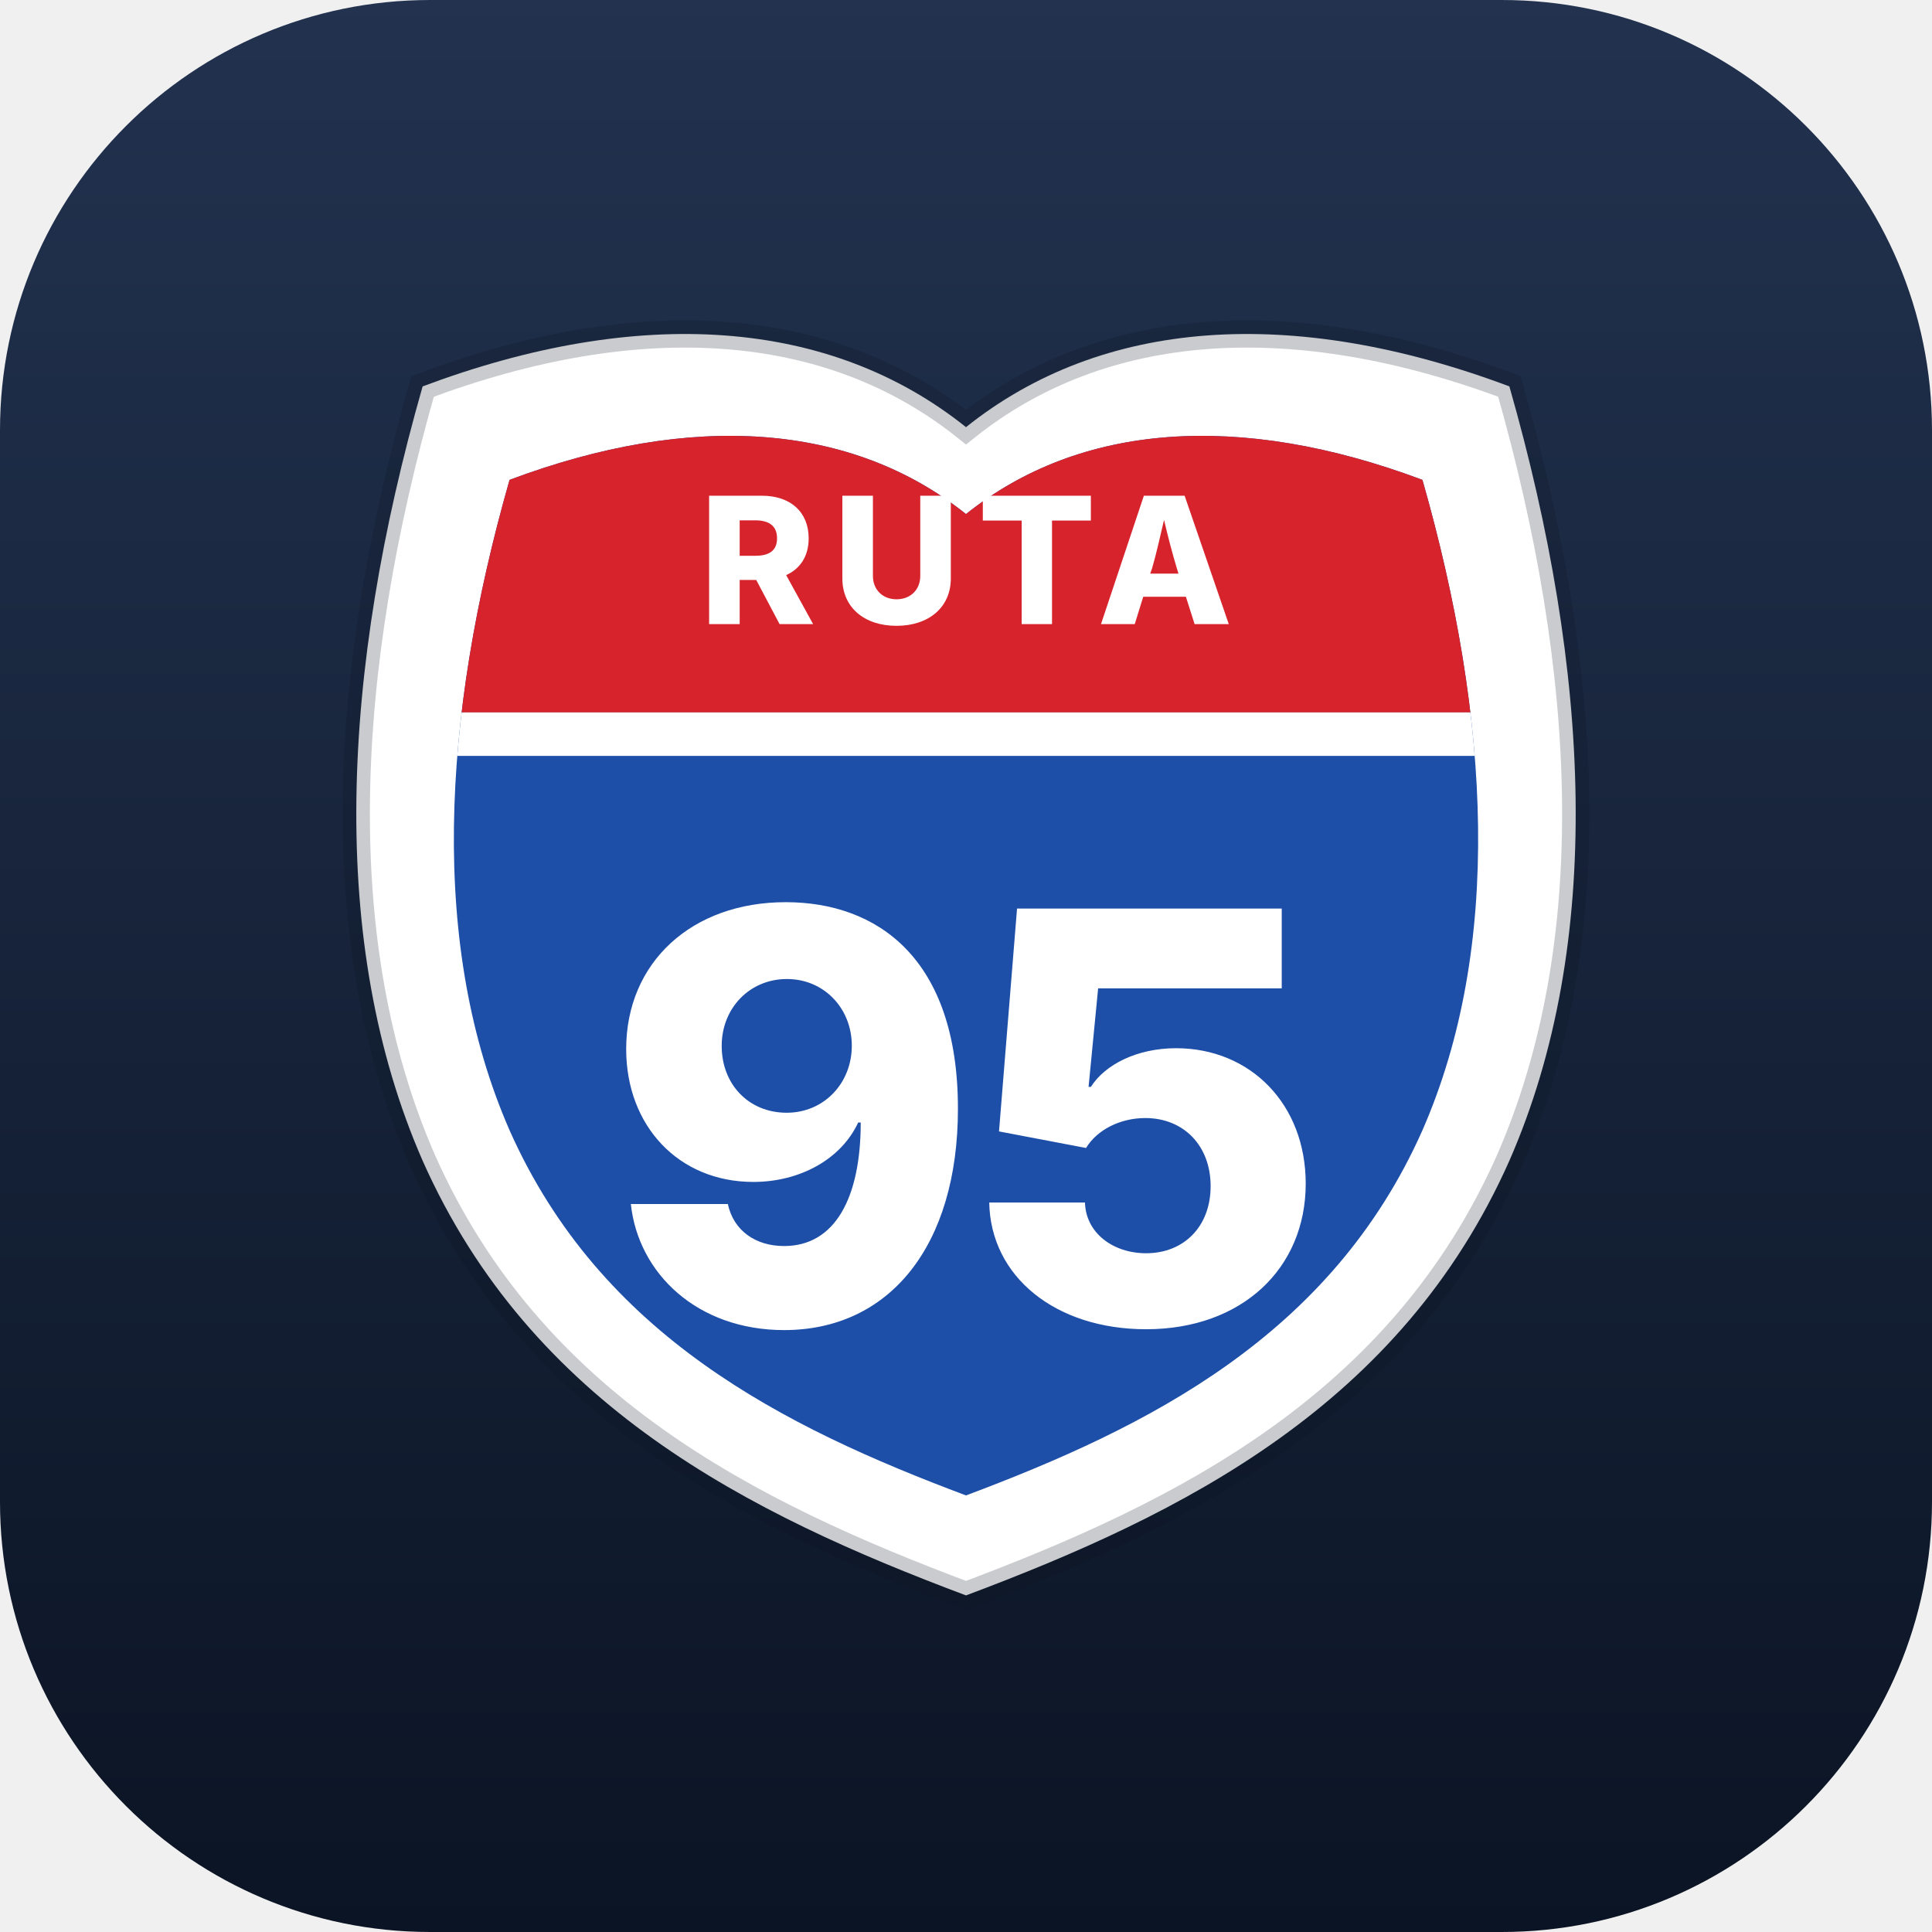
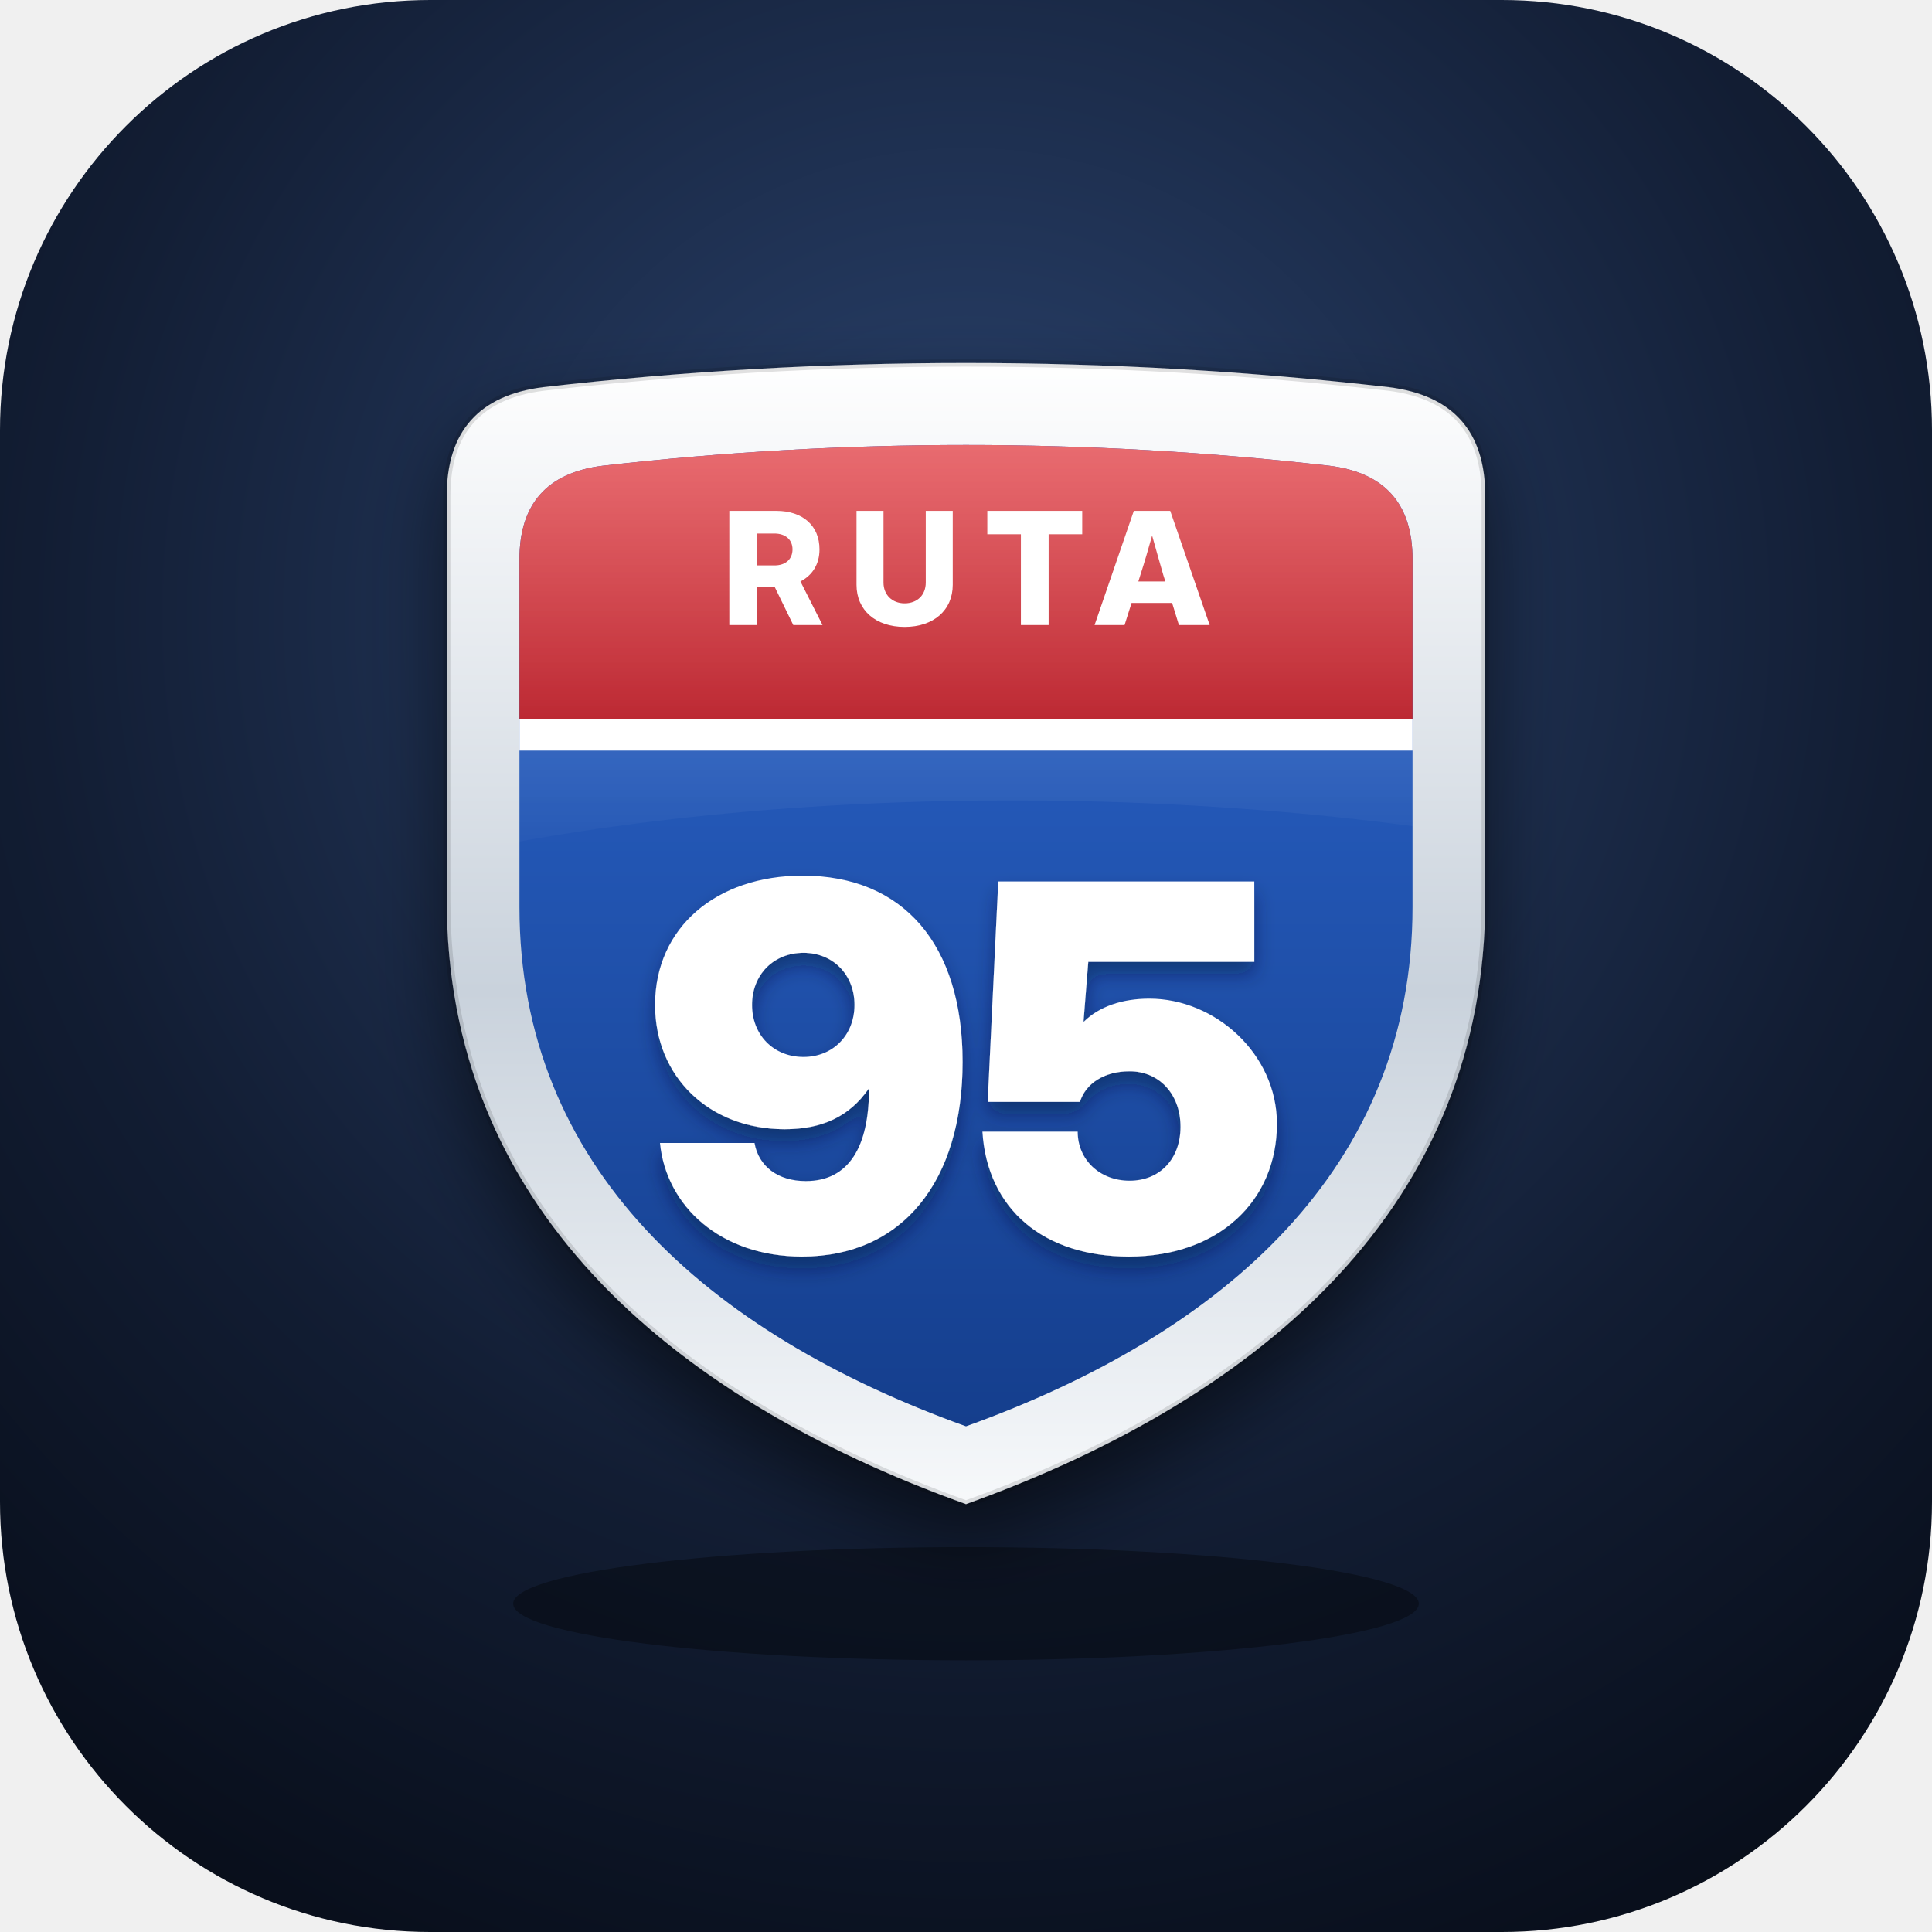
- <svg xmlns="http://www.w3.org/2000/svg" viewBox="0 0 512 512">
+ <svg xmlns="http://www.w3.org/2000/svg" viewBox="0 0 1024 1024">
  <defs>
-     <linearGradient id="bg" x1="0" y1="0" x2="0" y2="1">
-       <stop offset="0" stop-color="#22324F" />
-       <stop offset="1" stop-color="#0B1424" />
+     <radialGradient id="bgb" cx=".5" cy=".32" r=".8">
+       <stop offset="0" stop-color="#2B4470" />
+       <stop offset=".6" stop-color="#121D33" />
+       <stop offset="1" stop-color="#070C17" />
+     </radialGradient>
+   </defs>
+   <rect width="1024" height="1024" rx="228" fill="url(#bgb)" />
+   <ellipse cx="512" cy="850" rx="240" ry="30" fill="#000" opacity=".35" />
+   <defs>
+     <linearGradient id="brim" x1="0" y1="0" x2="0" y2="1">
+       <stop offset="0" stop-color="#FFFFFF" />
+       <stop offset=".55" stop-color="#C9D2DC" />
+       <stop offset="1" stop-color="#F7F9FB" />
    </linearGradient>
+     <linearGradient id="bblue" x1="0" y1="0" x2="0" y2="1">
+       <stop offset="0" stop-color="#2F6BD6" />
+       <stop offset="1" stop-color="#123A86" />
+     </linearGradient>
+     <linearGradient id="bred" x1="0" y1="0" x2="0" y2="1">
+       <stop offset="0" stop-color="#F4474B" />
+       <stop offset="1" stop-color="#B5121D" />
+     </linearGradient>
+     <linearGradient id="bgl" x1="0" y1="0" x2="0" y2="1">
+       <stop offset="0" stop-color="#fff" stop-opacity=".34" />
+       <stop offset="1" stop-color="#fff" stop-opacity="0" />
+     </linearGradient>
+     <clipPath id="bc">
+       <path d="M15 5.5Q50 1.5 85 5.5Q93 6.5 93 14.5V48C93 73 75 89 50 98C25 89 7 73 7 48V14.5Q7 6.5 15 5.5Z" transform="translate(50 52) scale(.86) translate(-50 -52)" />
+     </clipPath>
+     <filter id="bsh" x="-30%" y="-30%" width="160%" height="170%">
+       <feDropShadow dx="0" dy="3" stdDeviation="3.2" flood-color="#000" flood-opacity="0.55" />
+     </filter>
+     <filter id="bts">
+       <feDropShadow dx="0" dy="1" stdDeviation=".8" flood-color="#06183F" flood-opacity=".45" />
+     </filter>
  </defs>
-   <rect width="512" height="512" rx="114" fill="url(#bg)" />
-   <g transform="translate(76 70) scale(3.6)">
-     <defs>
-       <clipPath id="sh-i">
-         <path d="M10 9C26 3 40 4 50 12C60 4 74 3 90 9C96 30 97 50 90 66C82 84 66 92 50 98C34 92 18 84 10 66C3 50 4 30 10 9Z" transform="translate(50 52) scale(.84) translate(-50 -52)" />
-       </clipPath>
-     </defs>
-     <path d="M10 9C26 3 40 4 50 12C60 4 74 3 90 9C96 30 97 50 90 66C82 84 66 92 50 98C34 92 18 84 10 66C3 50 4 30 10 9Z" fill="#fff" stroke="#0B1424" stroke-opacity=".22" stroke-width="2" />
-     <g clip-path="url(#sh-i)">
-       <rect width="100" height="100" fill="#1D4FA8" />
-       <rect width="100" height="33" fill="#D7232C" />
-       <rect y="33" width="100" height="3.2" fill="#fff" />
+   <g transform="translate(192 170) scale(6.4)">
+     <path d="M15 5.5Q50 1.5 85 5.5Q93 6.5 93 14.5V48C93 73 75 89 50 98C25 89 7 73 7 48V14.5Q7 6.5 15 5.5Z" fill="url(#brim)" filter="url(#bsh)" />
+     <path d="M15 5.5Q50 1.5 85 5.5Q93 6.5 93 14.5V48C93 73 75 89 50 98C25 89 7 73 7 48V14.5Q7 6.5 15 5.5Z" fill="none" stroke="#000" stroke-opacity=".12" stroke-width=".6" />
+     <g clip-path="url(#bc)">
+       <rect width="100" height="100" fill="url(#bblue)" />
+       <rect width="100" height="33" fill="url(#bred)" />
+       <rect y="33" width="100" height="2.6" fill="#fff" />
+       <path d="M0 0H100V44C70 38 30 38 0 46Z" fill="url(#bgl)" />
    </g>
-     <text x="50" y="26.5" text-anchor="middle" font-family="Inter, Arial, Helvetica, sans-serif" font-weight="800" font-size="13" letter-spacing="1.2" fill="#fff">RUTA</text>
-     <text x="50" y="78" text-anchor="middle" font-family="Inter, Arial, Helvetica, sans-serif" font-weight="800" font-size="42" letter-spacing="-1" fill="#fff">95</text>
+     <text x="50" y="25.2" text-anchor="middle" font-family="Inter Display, Inter, -apple-system, BlinkMacSystemFont, Arial, sans-serif" font-weight="800" font-size="13" letter-spacing="2" fill="#fff">RUTA</text>
+     <text class="n95" x="50" y="77" text-anchor="middle" font-family="Inter Display, Inter, -apple-system, BlinkMacSystemFont, Arial, sans-serif" font-weight="900" font-size="42" fill="#fff" filter="url(#bts)">95</text>
  </g>
</svg>
